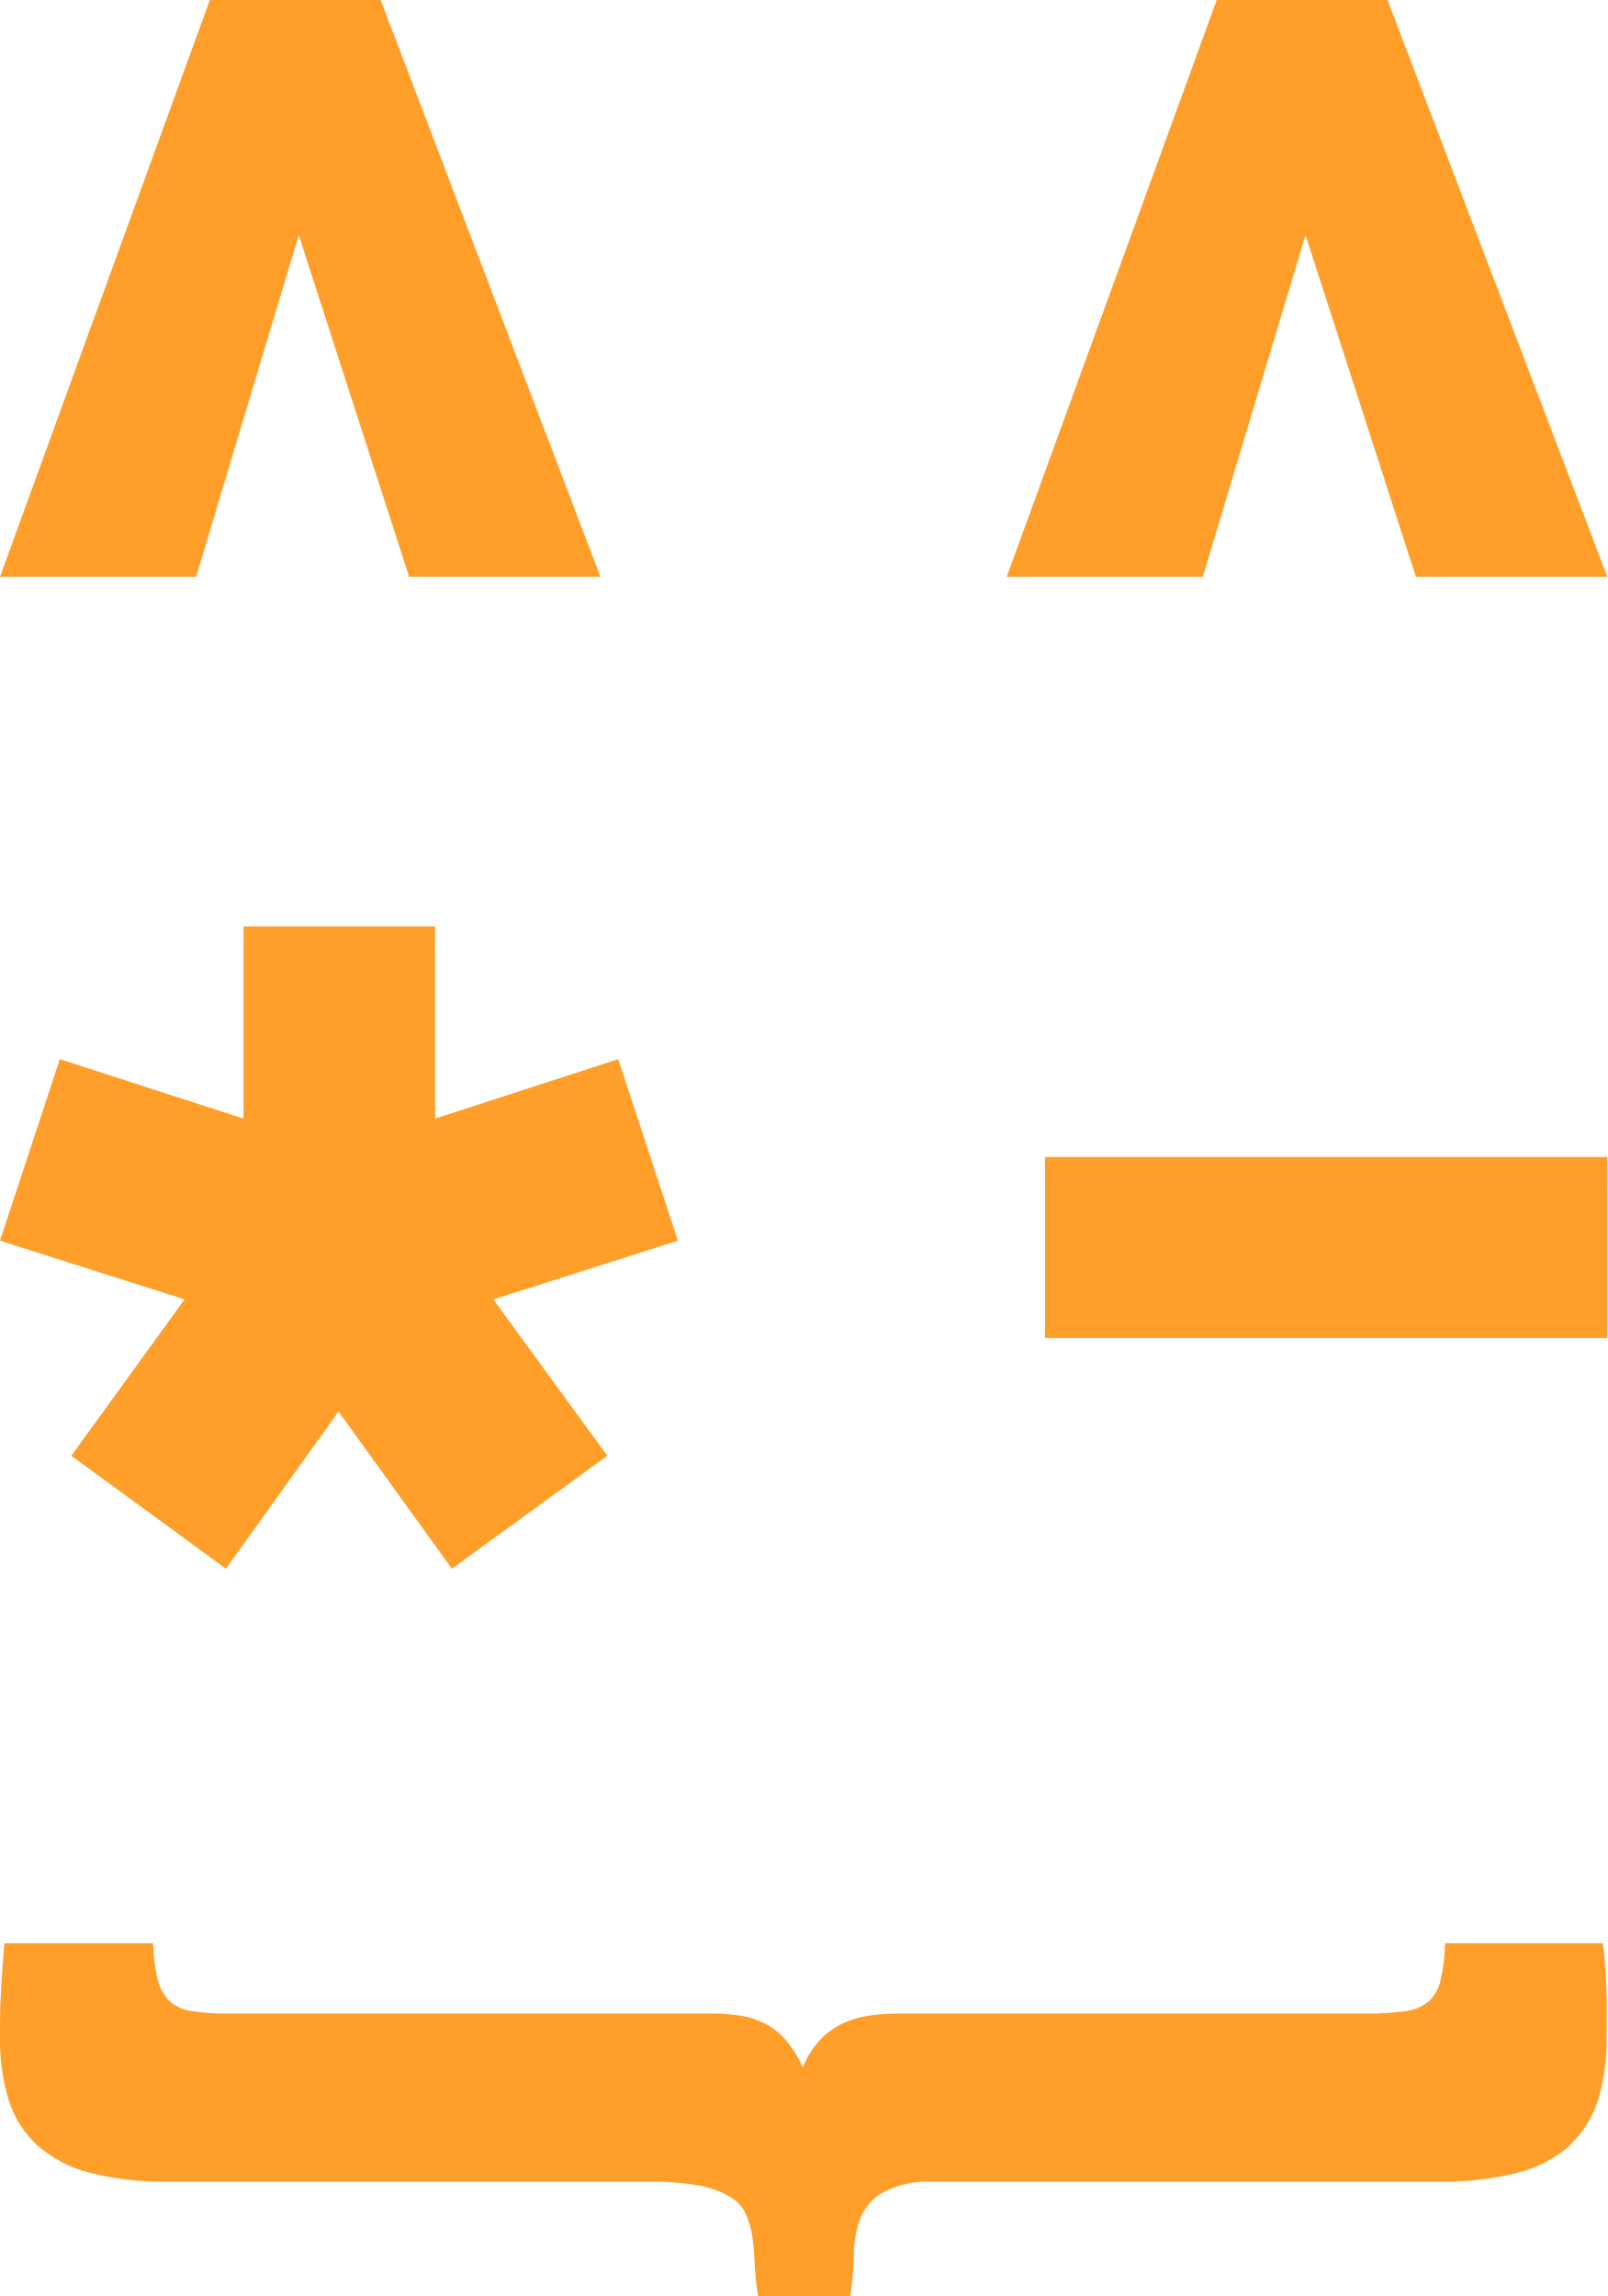
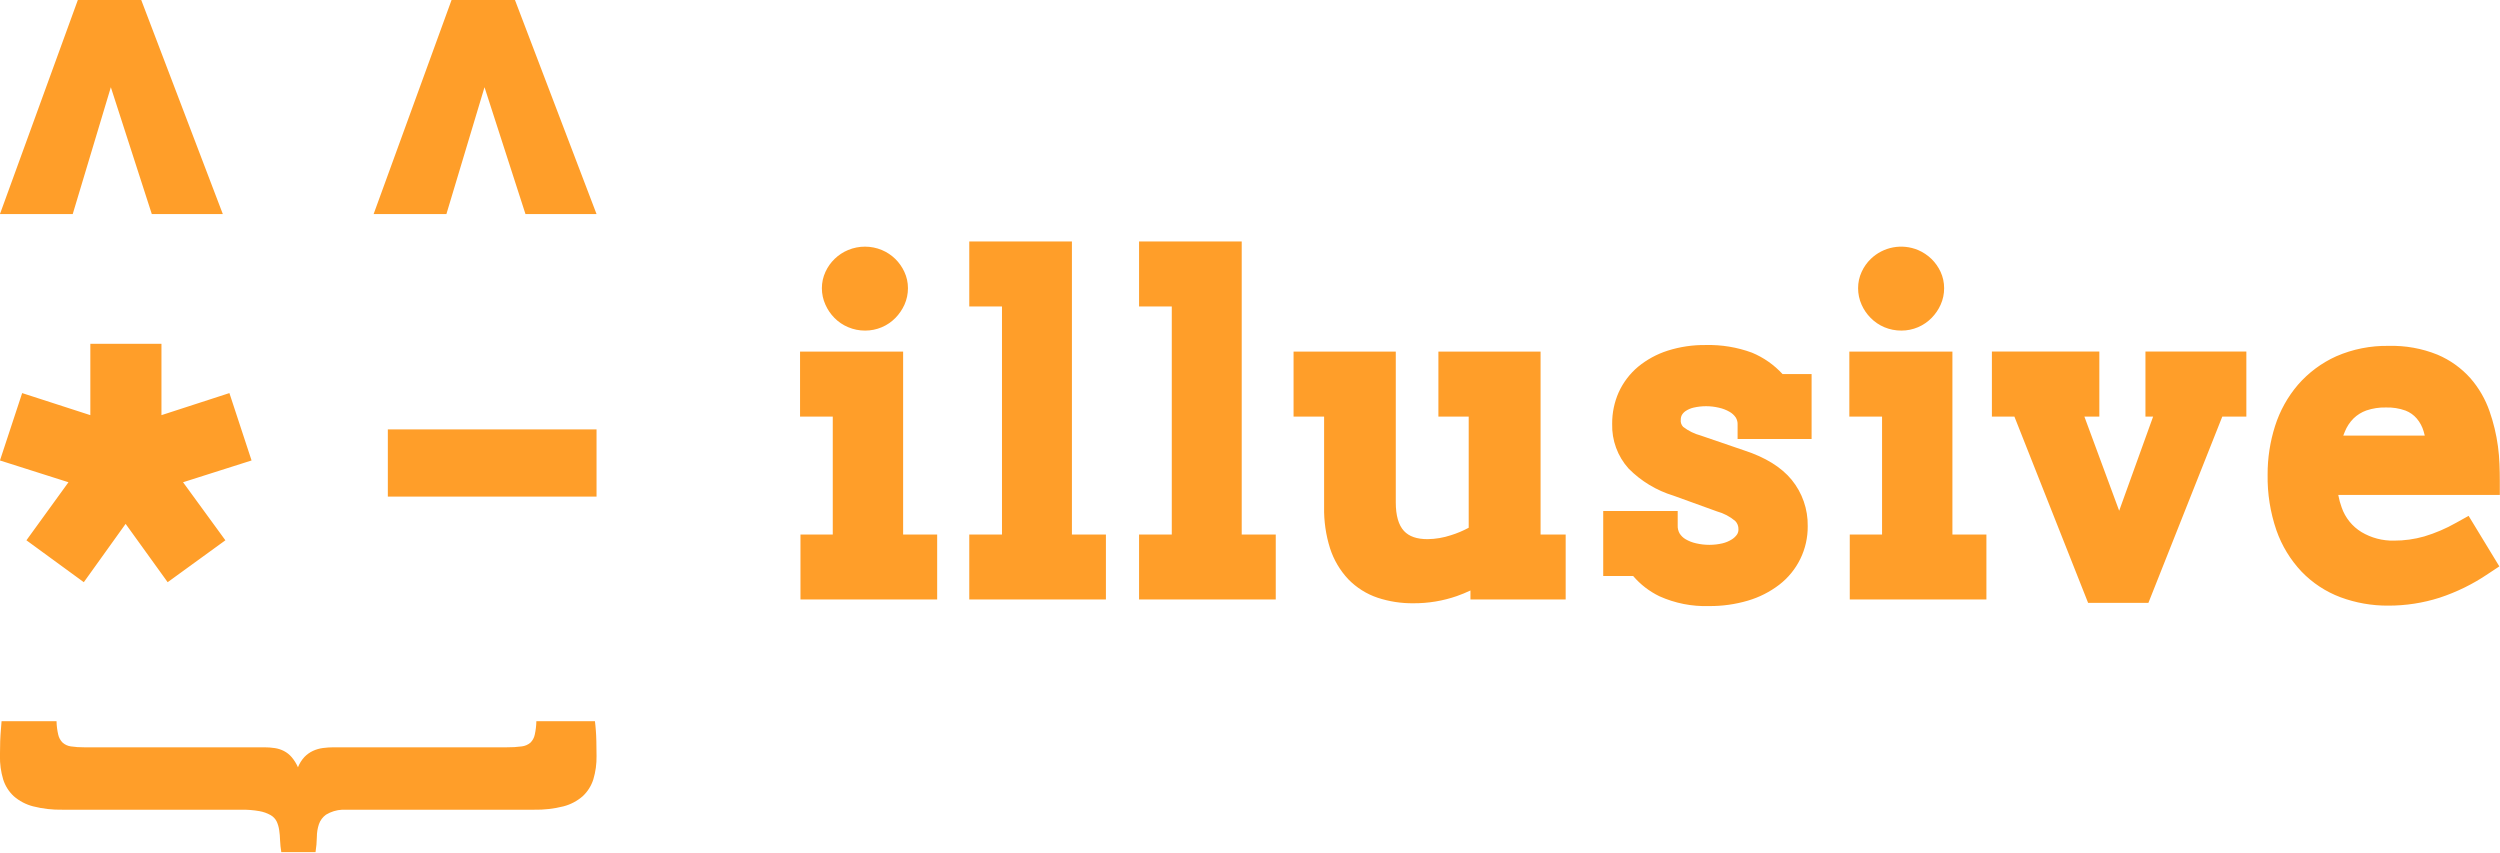
- <svg xmlns="http://www.w3.org/2000/svg" id="Layer_1" data-name="Layer 1" viewBox="0 0 126 179.97">
-   <defs>
-     <style>.cls-1{fill:#ff9e29;fill-rule:evenodd;}</style>
-   </defs>
-   <g id="illusive_symbol" data-name="illusive symbol">
-     <path id="Path" class="cls-1" d="M123.09,168.15A10,10,0,0,1,119,170.3a23.67,23.67,0,0,1-6.22.71H72.28a7.25,7.25,0,0,0-3.42,1.05,4.18,4.18,0,0,0-1.49,2,8.59,8.59,0,0,0-.44,2.71,22.91,22.91,0,0,1-.28,3.2H59.42a23.27,23.27,0,0,1-.26-2.5,17.65,17.65,0,0,0-.19-2.18,6.32,6.32,0,0,0-.53-1.8,3.17,3.17,0,0,0-1.26-1.33,7.5,7.5,0,0,0-2.39-.85,20.9,20.9,0,0,0-3.87-.3H13.2A23.57,23.57,0,0,1,7,170.3a10,10,0,0,1-4.09-2.15,8.25,8.25,0,0,1-2.23-3.54A16.2,16.2,0,0,1,0,159.67c0-1.18,0-2.22.05-3.12s.09-1.67.14-2.3.1-1.37.15-1.93H12a13.64,13.64,0,0,0,.36,2.85,3.5,3.5,0,0,0,.93,1.68,3.31,3.31,0,0,0,1.73.79,17.12,17.12,0,0,0,2.77.19h38a14.49,14.49,0,0,1,2.28.17,6.11,6.11,0,0,1,1.91.62,5.39,5.39,0,0,1,1.61,1.28,8.53,8.53,0,0,1,1.34,2.15,7.06,7.06,0,0,1,1.38-2.19,6.16,6.16,0,0,1,1.8-1.28,7.65,7.65,0,0,1,2.1-.6,17.5,17.5,0,0,1,2.29-.15h36.58a21.69,21.69,0,0,0,3.12-.19,3.47,3.47,0,0,0,1.83-.79,3.31,3.31,0,0,0,.91-1.68,14.41,14.41,0,0,0,.34-2.85h12.37c.07.56.14,1.2.19,1.93s.09,1.4.11,2.3,0,1.94,0,3.12a16.2,16.2,0,0,1-.68,4.94,8.25,8.25,0,0,1-2.23,3.54Z" transform="translate(0 0)" />
-     <polygon class="cls-1" points="81.92 90.69 126 90.69 126 104.88 81.92 104.88 81.92 90.69" />
-     <polygon class="cls-1" points="102.34 18.42 94.29 45.21 78.92 45.21 95.38 0 108.77 0 126 45.21 110.99 45.21 102.34 18.42" />
-     <polygon class="cls-1" points="47.61 114.11 35.42 122.96 26.54 110.64 17.71 122.96 5.59 114.11 14.47 101.85 0 97.25 4.69 83.02 19.09 87.68 19.09 72.61 34.11 72.61 34.11 87.68 48.46 83.02 53.14 97.25 38.67 101.85 47.61 114.11 47.61 114.11" />
-     <polygon class="cls-1" points="23.42 18.42 15.37 45.21 0 45.21 16.45 0 29.84 0 47.07 45.21 32.07 45.21 23.42 18.42 23.42 18.42" />
+ <svg xmlns="http://www.w3.org/2000/svg" width="528px" height="180px" viewBox="0 0 528 180" version="1.1">
+   <g id="logo/illusive_horizontal" stroke="none" stroke-width="1" fill="none" fill-rule="evenodd">
+     <g id="horizontal_logo" transform="translate(-1, 0)" fill="#FF9E29">
+       <path d="M124.08,168.15 C122.909,169.174 121.516,169.91 120.01,170.3 C117.978,170.814 115.886,171.053 113.79,171.01 L73.27,171.01 C72.061,171.071 70.885,171.432 69.85,172.06 C69.159,172.557 68.639,173.256 68.36,174.06 C68.067,174.933 67.918,175.849 67.92,176.77 C67.901,177.842 67.807,178.911 67.64,179.97 L60.41,179.97 C60.274,179.143 60.187,178.308 60.15,177.47 C60.132,176.74 60.069,176.012 59.96,175.29 C59.872,174.667 59.694,174.061 59.43,173.49 C59.149,172.933 58.711,172.471 58.17,172.16 C57.427,171.743 56.619,171.456 55.78,171.31 C54.503,171.087 53.207,170.986 51.91,171.01 L14.19,171.01 C12.101,171.052 10.016,170.813 7.99,170.3 C6.478,169.912 5.077,169.176 3.9,168.15 C2.862,167.183 2.094,165.963 1.67,164.61 C1.19,163.008 0.961,161.342 0.99,159.67 C0.99,158.49 1.01,157.45 1.04,156.55 C1.07,155.65 1.13,154.88 1.18,154.25 C1.23,153.52 1.28,152.88 1.33,152.32 L12.94,152.32 C12.959,153.28 13.08,154.235 13.3,155.17 C13.443,155.807 13.766,156.39 14.23,156.85 C14.717,157.277 15.319,157.551 15.96,157.64 C16.877,157.776 17.803,157.84 18.73,157.83 L56.79,157.83 C57.553,157.827 58.316,157.883 59.07,158 C59.736,158.1 60.382,158.31 60.98,158.62 C61.593,158.941 62.139,159.375 62.59,159.9 C63.141,160.546 63.593,161.271 63.93,162.05 C64.249,161.24 64.717,160.497 65.31,159.86 C65.828,159.328 66.437,158.894 67.11,158.58 C67.776,158.277 68.484,158.075 69.21,157.98 C69.969,157.879 70.734,157.829 71.5,157.83 L108.08,157.83 C109.123,157.842 110.166,157.779 111.2,157.64 C111.875,157.563 112.511,157.288 113.03,156.85 C113.491,156.391 113.808,155.807 113.94,155.17 C114.147,154.233 114.261,153.279 114.28,152.32 L126.65,152.32 C126.72,152.88 126.79,153.52 126.84,154.25 C126.89,154.88 126.93,155.65 126.95,156.55 C126.97,157.45 126.99,158.49 126.99,159.67 C127.019,161.342 126.79,163.008 126.31,164.61 C125.882,165.962 125.114,167.181 124.08,168.15 L124.08,168.15 L124.08,168.15 Z M82.91,90.69 L126.99,90.69 L126.99,104.88 L82.91,104.88 L82.91,90.69 L82.91,90.69 Z M103.33,18.42 L95.28,45.21 L79.91,45.21 L96.37,0 L109.76,0 L126.99,45.21 L111.98,45.21 L103.33,18.42 L103.33,18.42 L103.33,18.42 Z M48.6,114.11 L36.41,122.96 L27.53,110.64 L18.7,122.96 L6.58,114.11 L15.46,101.85 L0.99,97.25 L5.68,83.02 L20.08,87.68 L20.08,72.61 L35.1,72.61 L35.1,87.68 L49.45,83.02 L54.13,97.25 L39.66,101.85 L48.6,114.11 L48.6,114.11 L48.6,114.11 Z M24.41,18.42 L16.36,45.21 L0.99,45.21 L17.44,0 L30.83,0 L48.06,45.21 L33.06,45.21 L24.41,18.42 L24.41,18.42 L24.41,18.42 Z M494.84,104.53 C494.845,104.543 494.848,104.556 494.85,104.57 C495.013,105.458 495.251,106.331 495.56,107.18 C496.311,109.342 497.788,111.176 499.74,112.37 C501.815,113.606 504.196,114.233 506.61,114.18 C508.767,114.185 510.915,113.889 512.99,113.3 C515.334,112.596 517.592,111.63 519.72,110.42 L522.37,108.95 L528.86,119.62 L526.46,121.21 C523.3,123.354 519.857,125.047 516.23,126.24 C512.732,127.355 509.081,127.918 505.41,127.91 C501.967,127.934 498.549,127.335 495.32,126.14 C492.212,124.975 489.403,123.13 487.1,120.74 C484.732,118.233 482.919,115.255 481.78,112 C480.484,108.221 479.855,104.245 479.92,100.25 C479.904,96.766 480.434,93.3 481.49,89.98 C482.504,86.779 484.15,83.814 486.33,81.26 C488.559,78.698 491.315,76.648 494.41,75.25 C497.906,73.73 501.688,72.979 505.5,73.05 C509.017,72.955 512.517,73.584 515.78,74.9 C518.453,76.026 520.841,77.734 522.77,79.9 C524.54,81.94 525.904,84.299 526.79,86.85 C527.634,89.26 528.231,91.749 528.57,94.28 C528.73,95.47 528.84,96.72 528.89,97.99 C528.94,99.19 528.96,100.37 528.96,101.5 L528.96,104.53 L494.84,104.53 L494.84,104.53 Z M512.87,91.09 C512.581,90.093 512.084,89.169 511.41,88.38 C510.77,87.636 509.956,87.062 509.04,86.71 C507.713,86.235 506.309,86.014 504.9,86.06 C503.497,86.026 502.099,86.239 500.77,86.69 C499.765,87.048 498.847,87.618 498.08,88.36 C497.281,89.159 496.652,90.112 496.23,91.16 C496.12,91.43 496.01,91.72 495.9,92 L513.11,92 C513.04,91.69 512.96,91.39 512.87,91.09 L512.87,91.09 L512.87,91.09 Z M454.74,127.33 L442.01,127.33 L426.44,87.98 L421.69,87.98 L421.69,74.25 L444.38,74.25 L444.38,87.98 L441.22,87.98 L448.57,107.87 L455.74,87.98 L454.12,87.98 L454.12,74.25 L475.43,74.25 L475.43,87.98 L470.35,87.98 L454.74,127.33 L454.74,127.33 L454.74,127.33 Z M295.79,106.11 C295.79,108.87 296.37,110.9 297.52,112.14 C298.6,113.3 300.23,113.87 302.5,113.87 C304.187,113.849 305.86,113.565 307.46,113.03 C308.752,112.63 310.001,112.104 311.19,111.46 L311.19,87.98 L304.79,87.98 L304.79,74.26 L326.37,74.26 L326.37,112.89 L331.67,112.89 L331.67,126.61 L311.56,126.61 L311.56,124.71 C310.624,125.151 309.666,125.545 308.69,125.89 C305.736,126.916 302.628,127.43 299.5,127.41 C296.936,127.438 294.385,127.043 291.95,126.24 C289.602,125.448 287.476,124.108 285.75,122.33 C284.006,120.469 282.695,118.246 281.91,115.82 C281.02,112.997 280.595,110.049 280.65,107.09 L280.65,87.98 L274.2,87.98 L274.2,74.26 L295.79,74.26 L295.79,106.11 L295.79,106.11 L295.79,106.11 Z M241.57,112.89 L248.48,112.89 L248.48,64.73 L241.57,64.73 L241.57,51 L263.25,51 L263.25,112.89 L270.44,112.89 L270.44,126.61 L241.57,126.61 L241.57,112.89 L241.57,112.89 L241.57,112.89 Z M205.71,112.89 L212.62,112.89 L212.62,64.73 L205.71,64.73 L205.71,51 L227.39,51 L227.39,112.89 L234.57,112.89 L234.57,126.61 L205.71,126.61 L205.71,112.89 L205.71,112.89 L205.71,112.89 Z M170.06,112.89 L176.88,112.89 L176.88,87.98 L169.97,87.98 L169.97,74.26 L191.74,74.26 L191.74,112.89 L198.93,112.89 L198.93,126.61 L170.06,126.61 L170.06,112.89 L170.06,112.89 L170.06,112.89 Z M190.13,67.13 C188.446,68.858 186.133,69.829 183.72,69.82 C182.487,69.827 181.265,69.582 180.13,69.1 C179.033,68.643 178.04,67.97 177.21,67.12 C176.423,66.316 175.786,65.378 175.33,64.35 C174.833,63.254 174.578,62.064 174.58,60.86 C174.58,59.669 174.84,58.491 175.34,57.41 C175.807,56.388 176.462,55.462 177.27,54.68 C178.096,53.878 179.066,53.24 180.13,52.8 C182.413,51.853 184.98,51.857 187.26,52.81 C188.308,53.252 189.265,53.886 190.08,54.68 C190.88,55.467 191.53,56.392 192,57.41 C192.505,58.49 192.765,59.668 192.76,60.86 C192.764,62.066 192.512,63.259 192.02,64.36 C191.553,65.385 190.914,66.321 190.13,67.13 L190.13,67.13 L190.13,67.13 Z M355.33,110.94 C355.298,111.54 355.437,112.136 355.73,112.66 C356.044,113.154 356.468,113.568 356.97,113.87 C357.668,114.281 358.428,114.579 359.22,114.75 C361.055,115.18 362.965,115.18 364.8,114.75 C365.502,114.581 366.171,114.298 366.78,113.91 C367.222,113.636 367.6,113.271 367.89,112.84 C368.079,112.523 368.172,112.159 368.16,111.79 C368.185,111.14 367.943,110.507 367.49,110.04 C366.366,109.092 365.049,108.399 363.63,108.01 L354.46,104.69 C350.866,103.599 347.601,101.63 344.96,98.96 C342.635,96.375 341.393,92.995 341.49,89.52 C341.471,87.224 341.941,84.95 342.87,82.85 C343.814,80.776 345.208,78.938 346.95,77.47 C348.801,75.946 350.926,74.789 353.21,74.06 C355.812,73.234 358.53,72.832 361.26,72.87 C364.582,72.787 367.891,73.333 371.01,74.48 C373.467,75.498 375.672,77.041 377.47,79 L383.61,79 L383.61,92.72 L367.98,92.72 L367.98,89.7 C368.009,89.162 367.873,88.628 367.59,88.17 C367.248,87.668 366.792,87.254 366.26,86.96 C365.556,86.557 364.794,86.267 364,86.1 C362.251,85.691 360.431,85.688 358.68,86.09 C358.089,86.226 357.527,86.466 357.02,86.8 C356.689,87.018 356.412,87.309 356.21,87.65 C356.052,87.952 355.973,88.289 355.98,88.63 C355.907,89.186 356.091,89.745 356.48,90.15 C357.589,91.004 358.857,91.63 360.21,91.99 L369.38,95.13 C373.84,96.58 377.21,98.67 379.39,101.32 C381.647,104.082 382.852,107.554 382.79,111.12 C382.84,115.968 380.607,120.558 376.76,123.51 C374.786,125.016 372.552,126.148 370.17,126.85 C367.502,127.637 364.732,128.025 361.95,128 C358.345,128.117 354.76,127.409 351.47,125.93 C349.345,124.901 347.455,123.444 345.92,121.65 L339.6,121.65 L339.6,107.92 L355.33,107.92 L355.33,110.94 L355.33,110.94 L355.33,110.94 Z M406.1,69.1 C404.982,69.58 403.777,69.825 402.56,69.82 C401.331,69.824 400.114,69.583 398.98,69.11 C397.879,68.646 396.883,67.966 396.05,67.11 C395.261,66.312 394.624,65.376 394.17,64.35 C393.678,63.252 393.426,62.063 393.43,60.86 C393.426,59.672 393.682,58.498 394.18,57.42 C394.645,56.393 395.3,55.463 396.11,54.68 C398.769,52.12 402.695,51.385 406.1,52.81 C407.146,53.257 408.101,53.891 408.92,54.68 C409.724,55.465 410.378,56.39 410.85,57.41 C411.347,58.492 411.603,59.669 411.6,60.86 C411.608,62.066 411.355,63.26 410.86,64.36 C410.401,65.384 409.765,66.318 408.98,67.12 C408.159,67.962 407.18,68.635 406.1,69.1 L406.1,69.1 L406.1,69.1 Z M413.35,112.89 L420.53,112.89 L420.53,126.61 L391.67,126.61 L391.67,112.89 L398.49,112.89 L398.49,87.98 L391.58,87.98 L391.58,74.26 L413.35,74.26 L413.35,112.89 L413.35,112.89 L413.35,112.89 Z" id="Shape_1_copy" />
+     </g>
  </g>
</svg>
